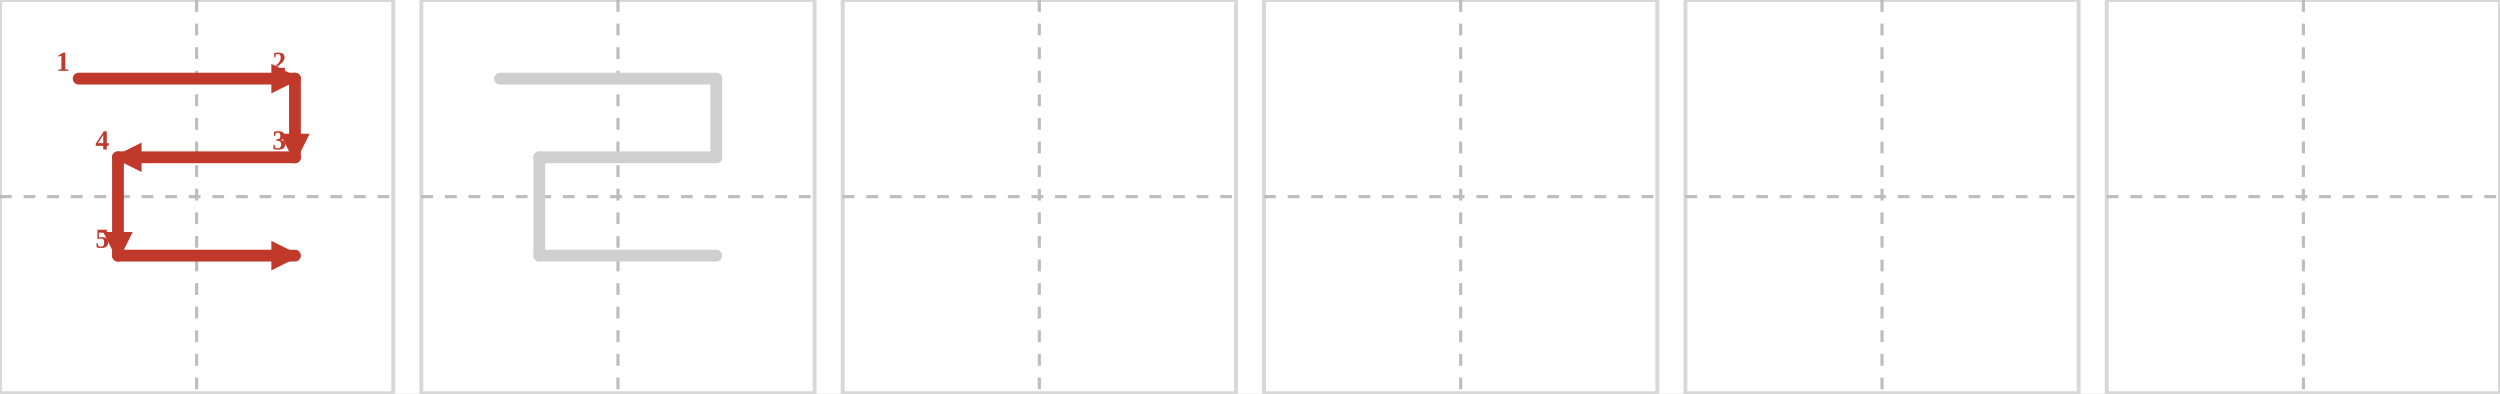
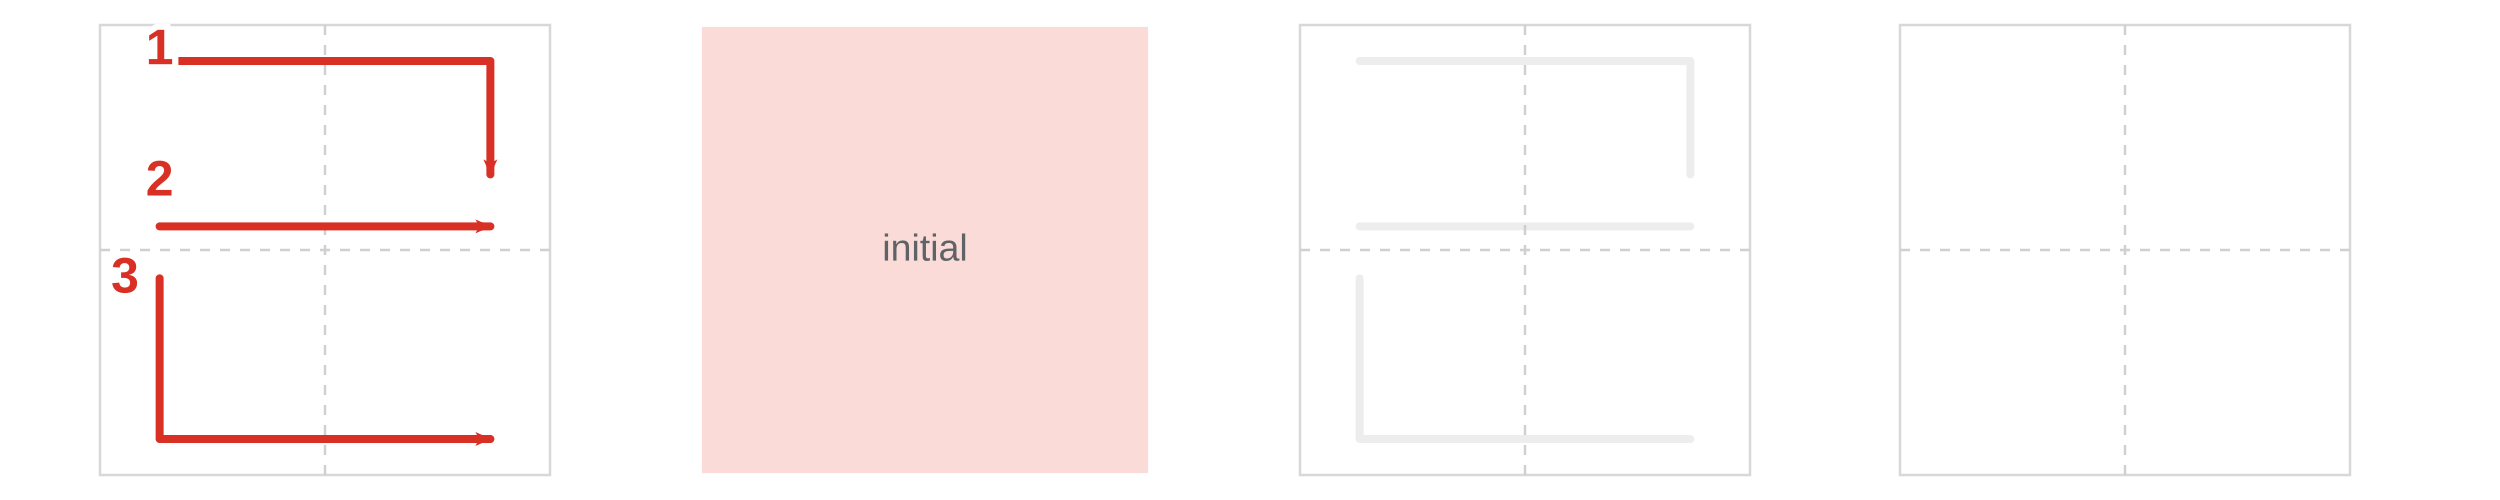
- <svg xmlns="http://www.w3.org/2000/svg" width="890" height="140" viewBox="0 0 890 140">
-   <rect x="0" y="0" width="890" height="140" fill="#ffffff" />
+ <svg xmlns="http://www.w3.org/2000/svg" width="1000" height="200" viewBox="0 0 1000 200">
+   <rect x="0" y="0" width="1000" height="200" fill="#ffffff" />
  <defs>
-     <marker id="arrow-I" viewBox="0 0 10 10" refX="8" refY="5" markerWidth="2.5" markerHeight="2.5" orient="auto-start-reverse">
-       <path d="M0,0 L10,5 L0,10 z" fill="#c0392b" />
+     <marker id="arrow-init" viewBox="0 0 7 7" refX="6" refY="3.5" markerWidth="7" markerHeight="7" markerUnits="userSpaceOnUse" orient="auto">
+       <path d="M0,0.7 L6.3,3.5 L0,6.3 L1.5,3.5 z" fill="#D93025" />
    </marker>
-     <marker id="arrow-M" viewBox="0 0 10 10" refX="8" refY="5" markerWidth="2.5" markerHeight="2.5" orient="auto-start-reverse">
-       <path d="M0,0 L10,5 L0,10 z" fill="#2456c9" />
+     <marker id="arrow-med" viewBox="0 0 7 7" refX="6" refY="3.5" markerWidth="7" markerHeight="7" markerUnits="userSpaceOnUse" orient="auto">
+       <path d="M0,0.7 L6.3,3.5 L0,6.3 L1.5,3.5 z" fill="#1A73E8" />
    </marker>
-     <marker id="arrow-F" viewBox="0 0 10 10" refX="8" refY="5" markerWidth="2.5" markerHeight="2.5" orient="auto-start-reverse">
-       <path d="M0,0 L10,5 L0,10 z" fill="#1a8f5e" />
+     <marker id="arrow-fin" viewBox="0 0 7 7" refX="6" refY="3.5" markerWidth="7" markerHeight="7" markerUnits="userSpaceOnUse" orient="auto">
+       <path d="M0,0.7 L6.3,3.5 L0,6.3 L1.5,3.5 z" fill="#1E8E3E" />
    </marker>
  </defs>
-   <g transform="translate(0,0) scale(1.4)">
-     <g>
-       <rect x="0" y="0" width="100" height="100" fill="#ffffff" stroke="#d8d8d8" stroke-width="1" />
-       <line x1="50.0" y1="0" x2="50.0" y2="100" stroke="#bdbdbd" stroke-width="0.8" stroke-dasharray="3,3" />
-       <line x1="0" y1="50.0" x2="100" y2="50.0" stroke="#bdbdbd" stroke-width="0.8" stroke-dasharray="3,3" />
-       <path d="M 20.00 20.00 L 75.00 20.00" fill="none" stroke="#c0392b" stroke-width="3" stroke-linecap="round" marker-end="url(#arrow-I)" />
-       <text x="16.00" y="18.00" font-size="7" font-weight="700" text-anchor="middle" fill="#c0392b">1</text>
-       <path d="M 75.00 20.00 L 75.00 40.00" fill="none" stroke="#c0392b" stroke-width="3" stroke-linecap="round" marker-end="url(#arrow-I)" />
-       <text x="71.00" y="18.00" font-size="7" font-weight="700" text-anchor="middle" fill="#c0392b">2</text>
-       <path d="M 75.00 40.00 L 30.00 40.00" fill="none" stroke="#c0392b" stroke-width="3" stroke-linecap="round" marker-end="url(#arrow-I)" />
-       <text x="71.00" y="38.00" font-size="7" font-weight="700" text-anchor="middle" fill="#c0392b">3</text>
-       <path d="M 30.00 40.00 L 30.00 65.00" fill="none" stroke="#c0392b" stroke-width="3" stroke-linecap="round" marker-end="url(#arrow-I)" />
-       <text x="26.00" y="38.00" font-size="7" font-weight="700" text-anchor="middle" fill="#c0392b">4</text>
-       <path d="M 30.00 65.00 L 75.00 65.00" fill="none" stroke="#c0392b" stroke-width="3" stroke-linecap="round" marker-end="url(#arrow-I)" />
-       <text x="26.00" y="63.00" font-size="7" font-weight="700" text-anchor="middle" fill="#c0392b">5</text>
-     </g>
-   </g>
-   <g transform="translate(150,0) scale(1.4)">
-     <rect x="0" y="0" width="100" height="100" fill="#ffffff" stroke="#d8d8d8" stroke-width="1" />
-     <line x1="50" y1="0" x2="50" y2="100" stroke="#bdbdbd" stroke-width="0.8" stroke-dasharray="3,3" />
-     <line x1="0" y1="50" x2="100" y2="50" stroke="#bdbdbd" stroke-width="0.8" stroke-dasharray="3,3" />
-     <path d="M 20.00 20.00 L 75.00 20.00" fill="none" stroke="#cfcfcf" stroke-width="3" stroke-linecap="round" />
-     <path d="M 75.00 20.00 L 75.00 40.00" fill="none" stroke="#cfcfcf" stroke-width="3" stroke-linecap="round" />
-     <path d="M 75.00 40.00 L 30.00 40.00" fill="none" stroke="#cfcfcf" stroke-width="3" stroke-linecap="round" />
-     <path d="M 30.00 40.00 L 30.00 65.00" fill="none" stroke="#cfcfcf" stroke-width="3" stroke-linecap="round" />
-     <path d="M 30.00 65.00 L 75.00 65.00" fill="none" stroke="#cfcfcf" stroke-width="3" stroke-linecap="round" />
-   </g>
-   <g transform="translate(300,0) scale(1.4)">
-     <rect x="0" y="0" width="100" height="100" fill="#ffffff" stroke="#d8d8d8" stroke-width="1" />
-     <line x1="50" y1="0" x2="50" y2="100" stroke="#bdbdbd" stroke-width="0.8" stroke-dasharray="3,3" />
-     <line x1="0" y1="50" x2="100" y2="50" stroke="#bdbdbd" stroke-width="0.8" stroke-dasharray="3,3" />
-   </g>
-   <g transform="translate(450,0) scale(1.4)">
-     <rect x="0" y="0" width="100" height="100" fill="#ffffff" stroke="#d8d8d8" stroke-width="1" />
-     <line x1="50" y1="0" x2="50" y2="100" stroke="#bdbdbd" stroke-width="0.8" stroke-dasharray="3,3" />
-     <line x1="0" y1="50" x2="100" y2="50" stroke="#bdbdbd" stroke-width="0.8" stroke-dasharray="3,3" />
-   </g>
-   <g transform="translate(600,0) scale(1.4)">
-     <rect x="0" y="0" width="100" height="100" fill="#ffffff" stroke="#d8d8d8" stroke-width="1" />
-     <line x1="50" y1="0" x2="50" y2="100" stroke="#bdbdbd" stroke-width="0.8" stroke-dasharray="3,3" />
-     <line x1="0" y1="50" x2="100" y2="50" stroke="#bdbdbd" stroke-width="0.8" stroke-dasharray="3,3" />
-   </g>
-   <g transform="translate(750,0) scale(1.4)">
-     <rect x="0" y="0" width="100" height="100" fill="#ffffff" stroke="#d8d8d8" stroke-width="1" />
-     <line x1="50" y1="0" x2="50" y2="100" stroke="#bdbdbd" stroke-width="0.8" stroke-dasharray="3,3" />
-     <line x1="0" y1="50" x2="100" y2="50" stroke="#bdbdbd" stroke-width="0.8" stroke-dasharray="3,3" />
-   </g>
+   <rect x="40" y="10" width="180" height="180" fill="#ffffff" stroke="#d8d8d8" stroke-width="1" />
+   <line x1="130.0" y1="10" x2="130.0" y2="190" stroke="#d0d0d0" stroke-width="1" stroke-dasharray="4,4" />
+   <line x1="40" y1="100.0" x2="220" y2="100.0" stroke="#d0d0d0" stroke-width="1" stroke-dasharray="4,4" />
+   <path d="M 63.85 24.40 L 196.15 24.40 L 196.15 69.76" fill="none" stroke="#D93025" stroke-width="3.2" stroke-linecap="round" stroke-linejoin="round" opacity="1.0" marker-end="url(#arrow-init)" />
+   <text x="63.85" y="20.00" font-family="Arial, sans-serif" font-size="20" font-weight="700" text-anchor="middle" dominant-baseline="middle" paint-order="stroke fill" stroke="#FFFFFF" stroke-width="5" fill="#D93025">1</text>
+   <path d="M 63.85 90.55 L 196.15 90.55" fill="none" stroke="#D93025" stroke-width="3.2" stroke-linecap="round" stroke-linejoin="round" opacity="1.0" marker-end="url(#arrow-init)" />
+   <text x="63.85" y="72.55" font-family="Arial, sans-serif" font-size="20" font-weight="700" text-anchor="middle" dominant-baseline="middle" paint-order="stroke fill" stroke="#FFFFFF" stroke-width="5" fill="#D93025">2</text>
+   <path d="M 63.85 111.34 L 63.85 175.60 L 196.15 175.60" fill="none" stroke="#D93025" stroke-width="3.2" stroke-linecap="round" stroke-linejoin="round" opacity="1.0" marker-end="url(#arrow-init)" />
+   <text x="50.00" y="111.34" font-family="Arial, sans-serif" font-size="20" font-weight="700" text-anchor="middle" dominant-baseline="middle" paint-order="stroke fill" stroke="#FFFFFF" stroke-width="5" fill="#D93025">3</text>
+   <rect x="280" y="10" width="180" height="180" fill="#ffffff" stroke="#d8d8d8" stroke-width="1" />
+   <rect x="280.00" y="10.00" width="180.00" height="180.00" fill="#FADBD8" stroke="#ffffff" stroke-width="1.5" />
+   <text x="370.00" y="100.00" font-family="Arial, sans-serif" font-size="15" text-anchor="middle" dominant-baseline="middle" fill="#5f6368">initial</text>
+   <rect x="520" y="10" width="180" height="180" fill="#ffffff" stroke="#d8d8d8" stroke-width="1" />
+   <line x1="610.0" y1="10" x2="610.0" y2="190" stroke="#d0d0d0" stroke-width="1" stroke-dasharray="4,4" />
+   <line x1="520" y1="100.0" x2="700" y2="100.0" stroke="#d0d0d0" stroke-width="1" stroke-dasharray="4,4" />
+   <path d="M 543.85 24.40 L 676.15 24.40 L 676.15 69.76" fill="none" stroke="#CCCCCC" stroke-width="3.2" stroke-linecap="round" stroke-linejoin="round" opacity="0.35" />
+   <path d="M 543.85 90.55 L 676.15 90.55" fill="none" stroke="#CCCCCC" stroke-width="3.2" stroke-linecap="round" stroke-linejoin="round" opacity="0.35" />
+   <path d="M 543.85 111.34 L 543.85 175.60 L 676.15 175.60" fill="none" stroke="#CCCCCC" stroke-width="3.2" stroke-linecap="round" stroke-linejoin="round" opacity="0.35" />
+   <rect x="760" y="10" width="180" height="180" fill="#ffffff" stroke="#d8d8d8" stroke-width="1" />
+   <line x1="850.0" y1="10" x2="850.0" y2="190" stroke="#d0d0d0" stroke-width="1" stroke-dasharray="4,4" />
+   <line x1="760" y1="100.0" x2="940" y2="100.0" stroke="#d0d0d0" stroke-width="1" stroke-dasharray="4,4" />
</svg>
